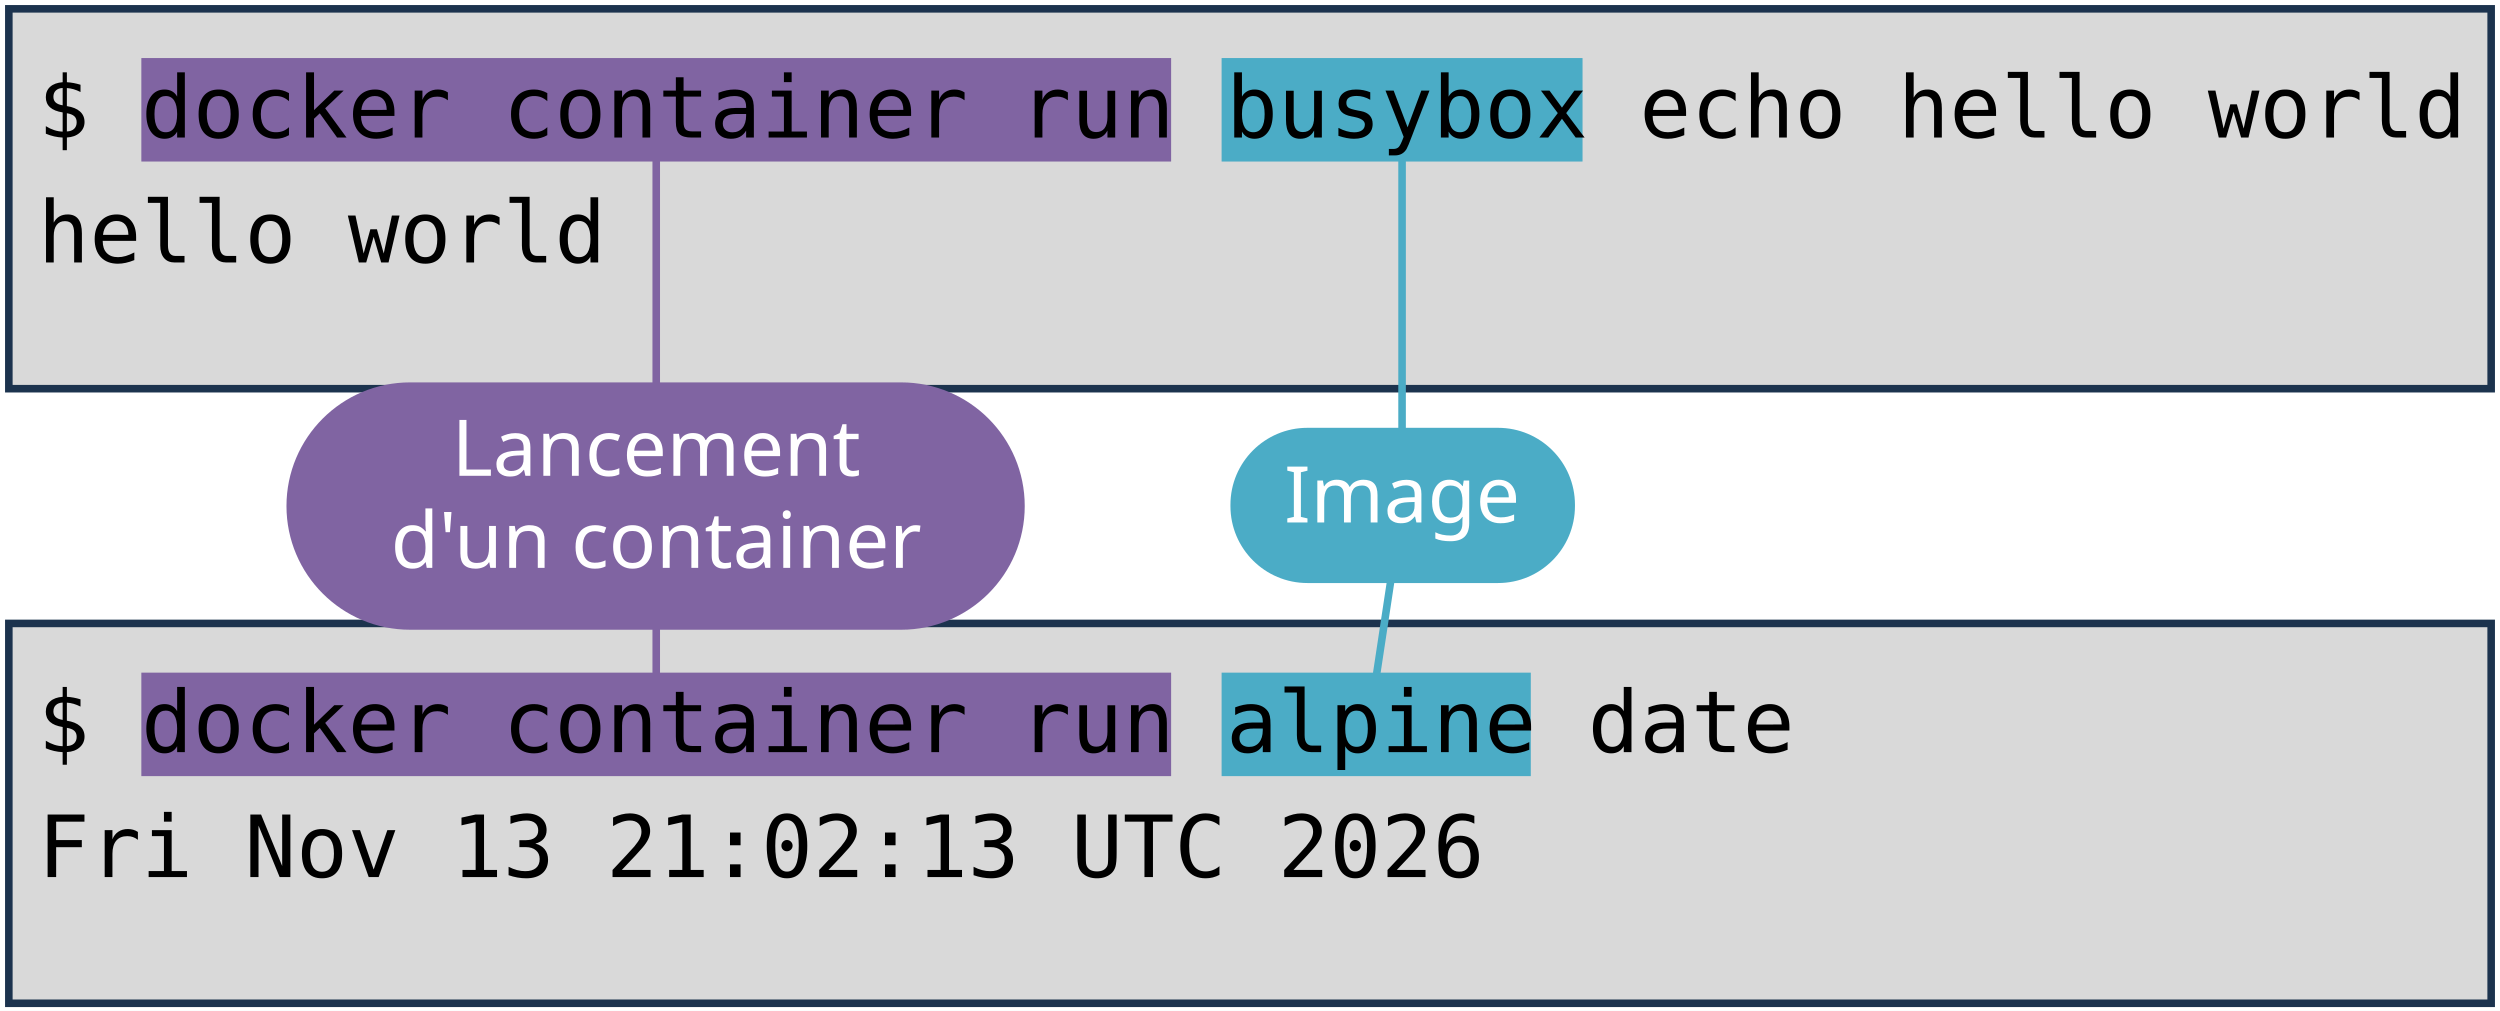
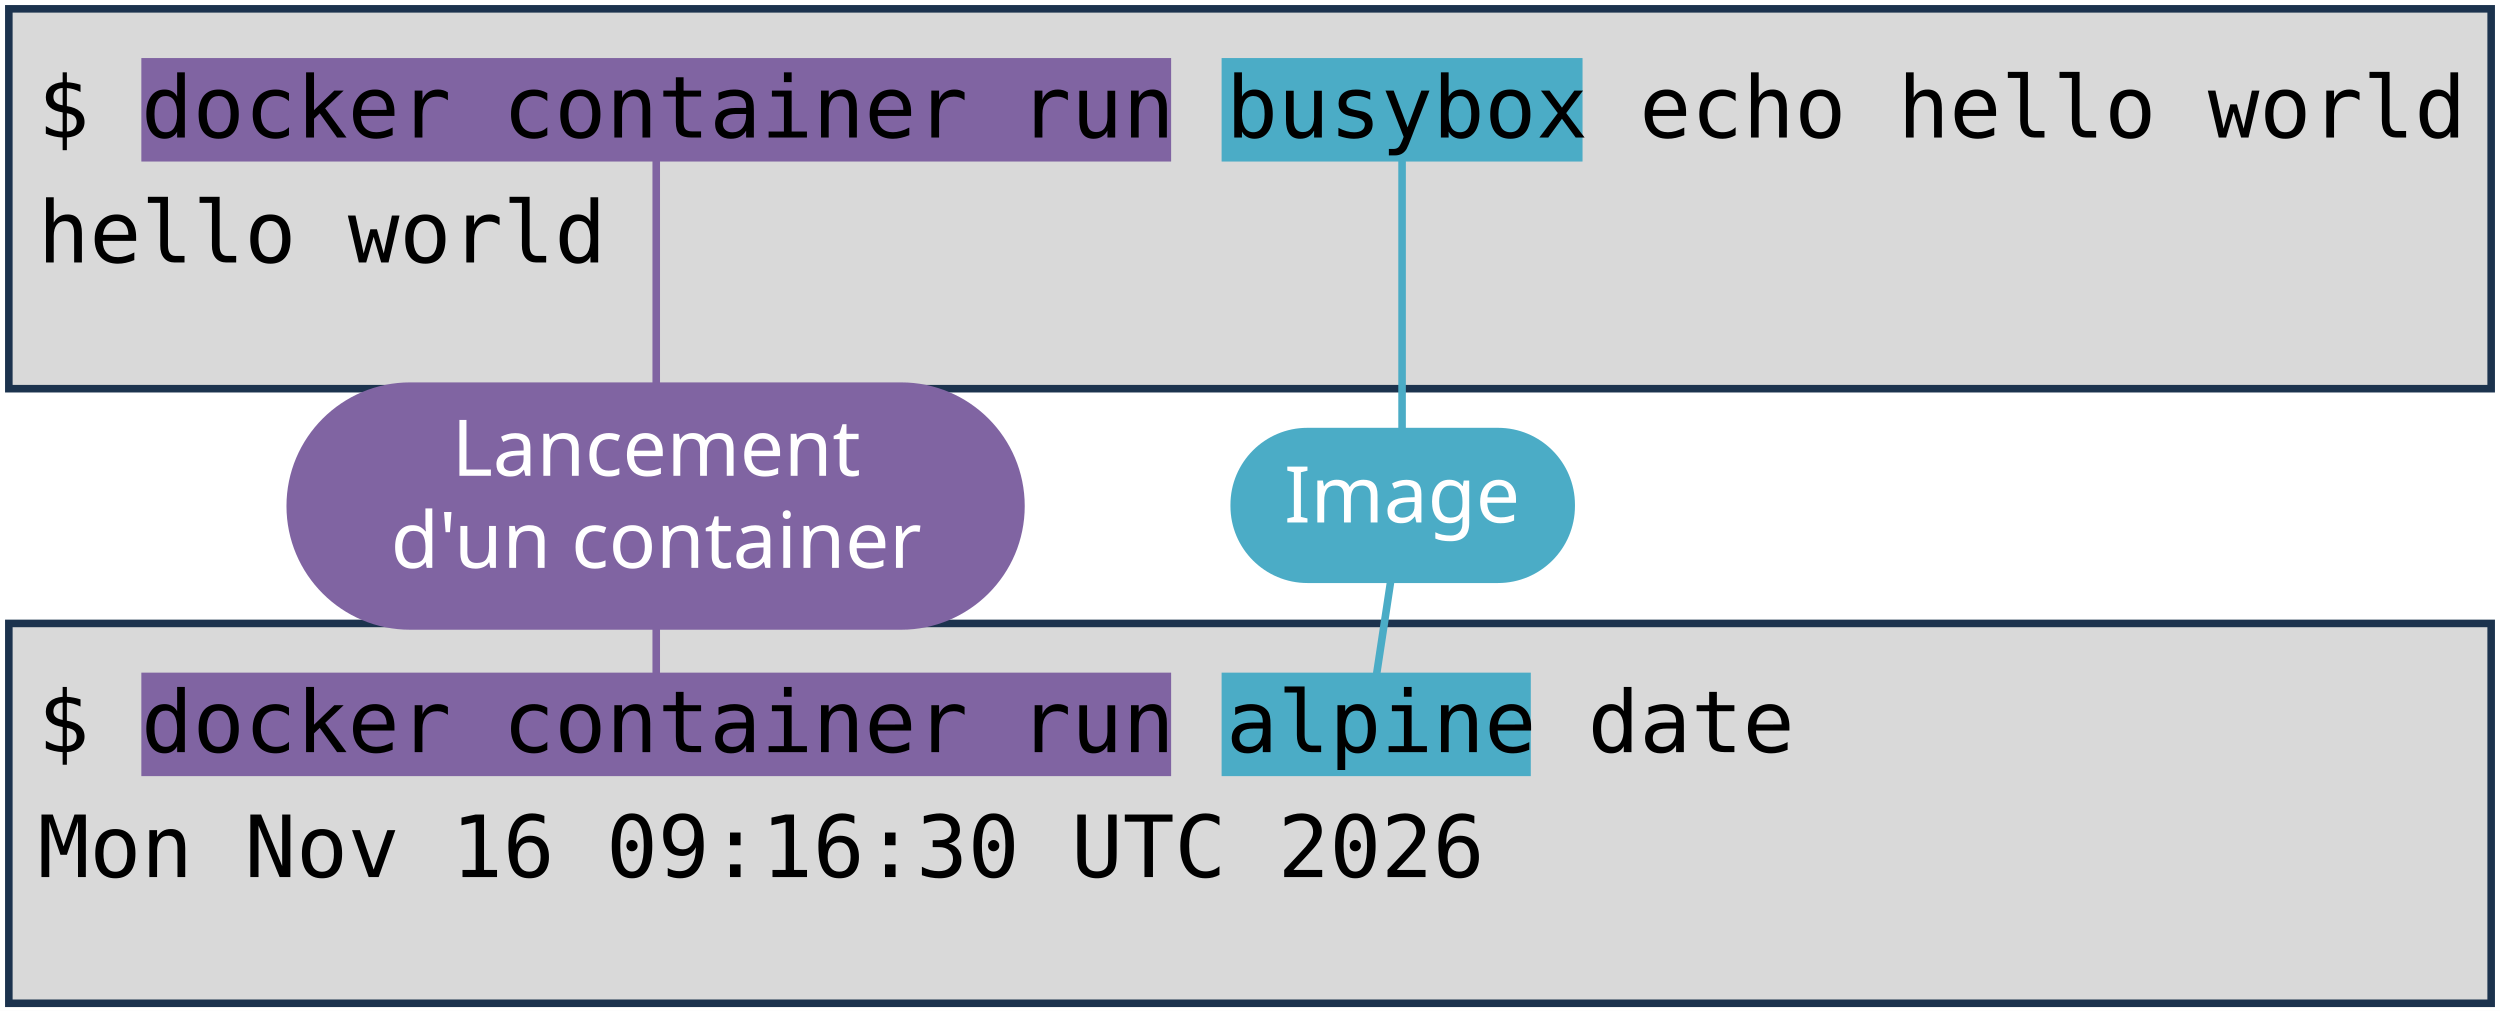
<svg xmlns="http://www.w3.org/2000/svg" viewBox="0 0 1981 801" width="1981" height="801" role="img" aria-label="Deux terminaux : docker container run busybox echo hello world, et docker container run alpine date. Annotations : lancement d'un container, image, commande lancée.">
  <style>
    .code { font-family: "DejaVu Sans Mono", Menlo, Consolas, monospace; font-size: 68px; fill: #000000; }
    .pill { font-family: "Trebuchet MS", "Century Gothic", Verdana, sans-serif; font-size: 62px; text-anchor: middle; }
  </style>
  <rect width="1981" height="801" fill="#FFFFFF" />
  <rect x="7" y="7" width="1967" height="301" fill="#D9D9D9" stroke="#1C334E" stroke-width="6" />
  <rect x="7" y="494" width="1967" height="301" fill="#D9D9D9" stroke="#1C334E" stroke-width="6" />
  <rect x="112" y="46" width="816" height="82" fill="#8064A2" />
  <rect x="112" y="533" width="816" height="82" fill="#8064A2" />
  <rect x="968" y="46" width="286" height="82" fill="#4BACC6" />
  <rect x="968" y="533" width="245" height="82" fill="#4BACC6" />
  <text x="30" y="109" class="code" xml:space="preserve">$ docker container run busybox echo hello world</text>
  <text x="30" y="208" class="code" xml:space="preserve">hello world</text>
  <text x="30" y="596" class="code" xml:space="preserve">$ docker container run alpine date</text>
-   <text x="30" y="695" class="code" xml:space="preserve">Fri Nov 13 21:02:13 UTC 2026</text>
+   <text x="30" y="695" class="code" xml:space="preserve">Mon Nov 16 09:16:30 UTC 2026</text>
  <path d="M 520 401 L 520 128" stroke="#8064A2" stroke-width="6" fill="none" stroke-linecap="round" />
  <path d="M 520 401 L 520 533" stroke="#8064A2" stroke-width="6" fill="none" stroke-linecap="round" />
  <rect x="227" y="303" width="585" height="196" rx="98" fill="#8064A2" />
  <text x="520" y="377" class="pill" fill="#FFFFFF">Lancement</text>
  <text x="520" y="450" class="pill" fill="#FFFFFF">d'un container</text>
  <path d="M 1111 401 L 1111 128" stroke="#4BACC6" stroke-width="6" fill="none" stroke-linecap="round" />
  <path d="M 1111 401 L 1091 533" stroke="#4BACC6" stroke-width="6" fill="none" stroke-linecap="round" />
  <rect x="975" y="339" width="273" height="123" rx="61" fill="#4BACC6" />
  <text x="1111" y="414" class="pill" fill="#FFFFFF">Image</text>
</svg>
